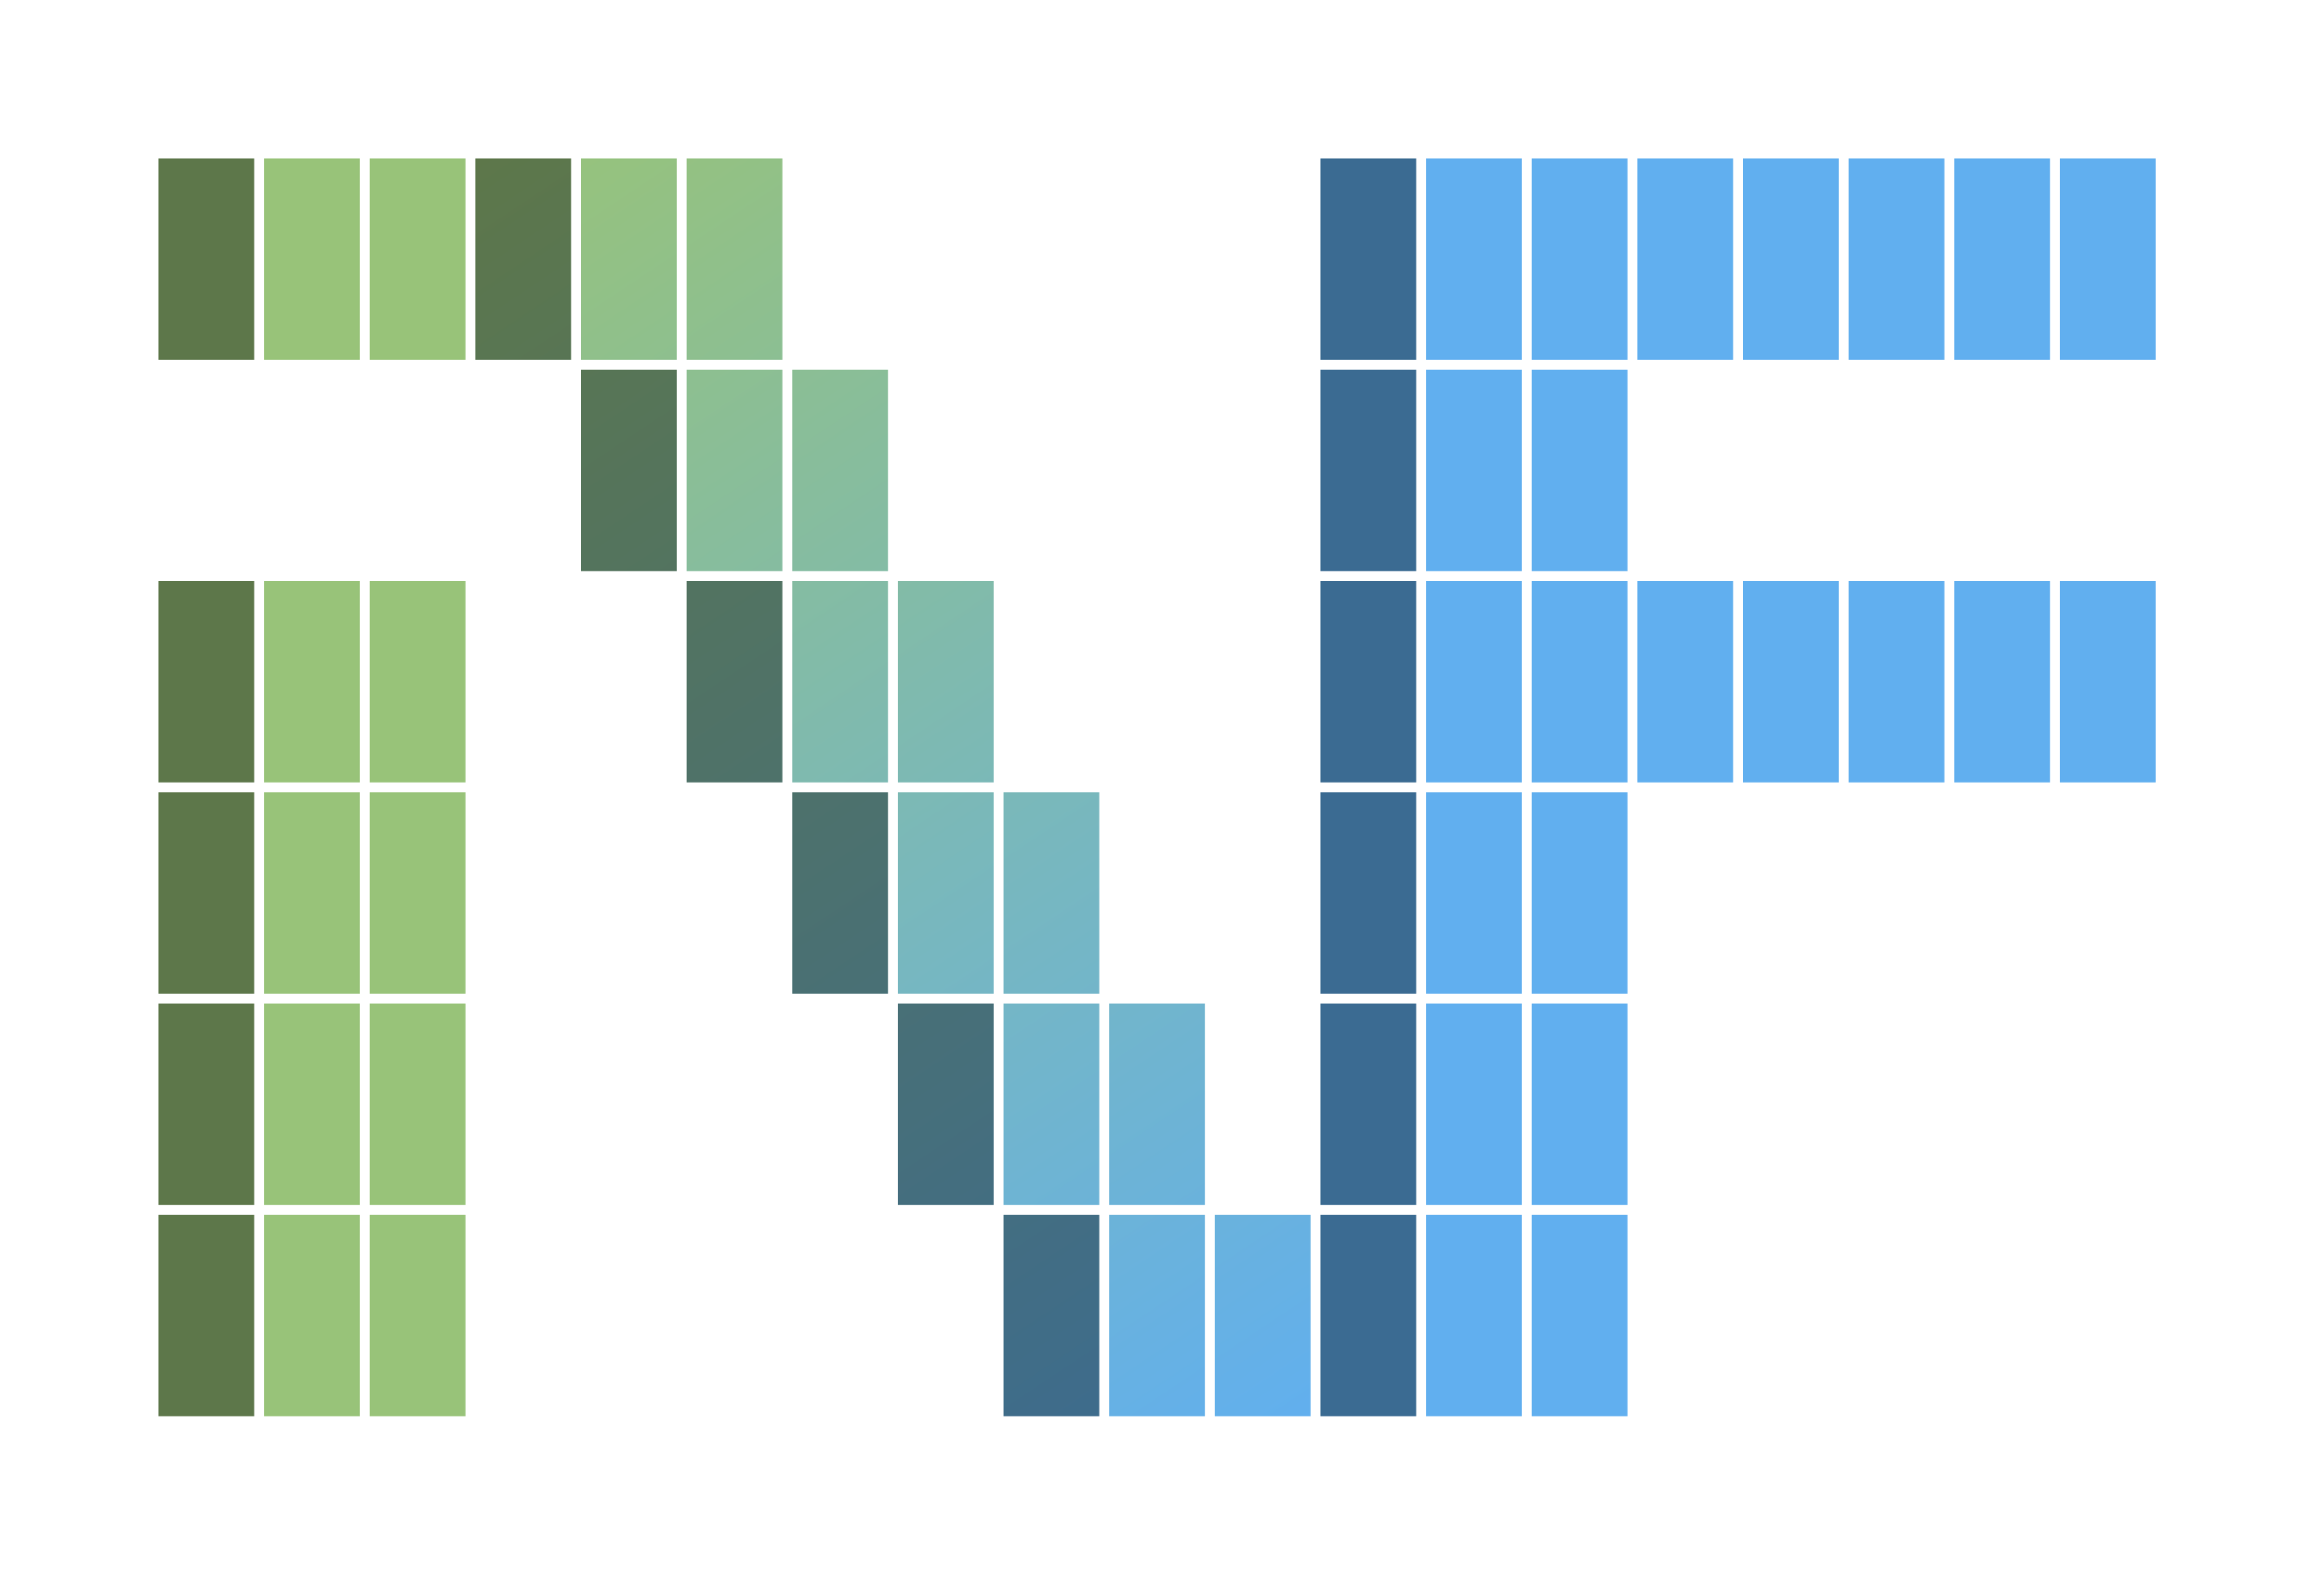
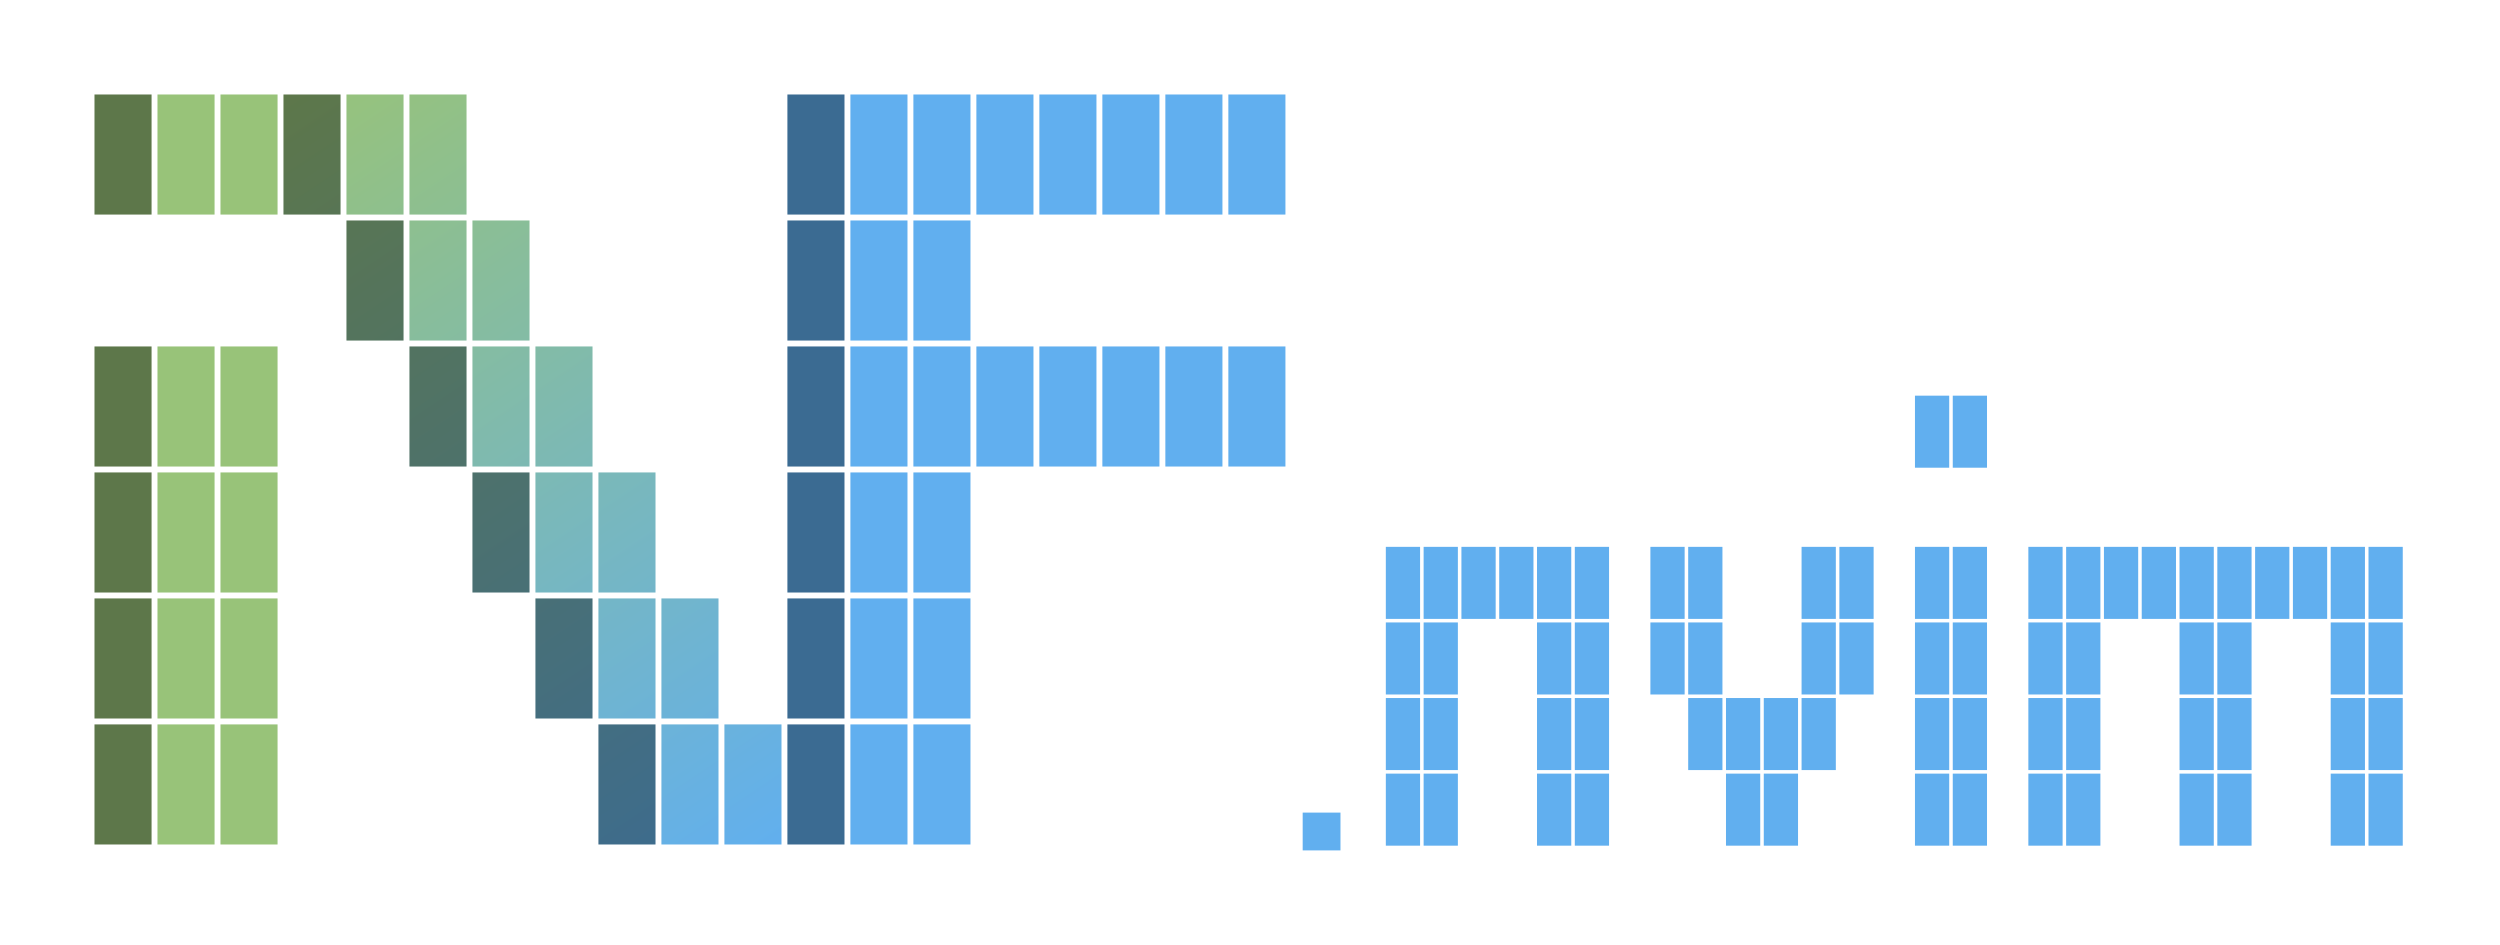
- <svg xmlns="http://www.w3.org/2000/svg" width="704" height="480" viewBox="0 0 704 480">
+ <svg xmlns="http://www.w3.org/2000/svg" width="1270" height="480" viewBox="0 0 1270 480">
  <defs>
    <linearGradient id="gm" gradientUnits="userSpaceOnUse" x1="144" y1="48" x2="400" y2="432">
      <stop offset="0" stop-color="#98c379" />
      <stop offset="1" stop-color="#61afef" />
    </linearGradient>
    <linearGradient id="gd" gradientUnits="userSpaceOnUse" x1="144" y1="48" x2="400" y2="432">
      <stop offset="0" stop-color="#5d774a" />
      <stop offset="1" stop-color="#3b6b92" />
    </linearGradient>
  </defs>
  <rect x="48" y="48" width="29" height="61" fill="#5d774a" />
  <rect x="80" y="48" width="29" height="61" fill="#98c379" />
  <rect x="112" y="48" width="29" height="61" fill="#98c379" />
  <rect x="48" y="176" width="29" height="61" fill="#5d774a" />
  <rect x="80" y="176" width="29" height="61" fill="#98c379" />
  <rect x="112" y="176" width="29" height="61" fill="#98c379" />
  <rect x="48" y="240" width="29" height="61" fill="#5d774a" />
  <rect x="80" y="240" width="29" height="61" fill="#98c379" />
  <rect x="112" y="240" width="29" height="61" fill="#98c379" />
  <rect x="48" y="304" width="29" height="61" fill="#5d774a" />
  <rect x="80" y="304" width="29" height="61" fill="#98c379" />
  <rect x="112" y="304" width="29" height="61" fill="#98c379" />
  <rect x="48" y="368" width="29" height="61" fill="#5d774a" />
  <rect x="80" y="368" width="29" height="61" fill="#98c379" />
  <rect x="112" y="368" width="29" height="61" fill="#98c379" />
  <rect x="144" y="48" width="29" height="61" fill="url(#gd)" />
  <rect x="176" y="48" width="29" height="61" fill="url(#gm)" />
  <rect x="208" y="48" width="29" height="61" fill="url(#gm)" />
  <rect x="176" y="112" width="29" height="61" fill="url(#gd)" />
  <rect x="208" y="112" width="29" height="61" fill="url(#gm)" />
  <rect x="240" y="112" width="29" height="61" fill="url(#gm)" />
  <rect x="208" y="176" width="29" height="61" fill="url(#gd)" />
  <rect x="240" y="176" width="29" height="61" fill="url(#gm)" />
  <rect x="272" y="176" width="29" height="61" fill="url(#gm)" />
  <rect x="240" y="240" width="29" height="61" fill="url(#gd)" />
  <rect x="272" y="240" width="29" height="61" fill="url(#gm)" />
  <rect x="304" y="240" width="29" height="61" fill="url(#gm)" />
  <rect x="272" y="304" width="29" height="61" fill="url(#gd)" />
  <rect x="304" y="304" width="29" height="61" fill="url(#gm)" />
  <rect x="336" y="304" width="29" height="61" fill="url(#gm)" />
  <rect x="304" y="368" width="29" height="61" fill="url(#gd)" />
  <rect x="336" y="368" width="29" height="61" fill="url(#gm)" />
  <rect x="368" y="368" width="29" height="61" fill="url(#gm)" />
  <rect x="400" y="48" width="29" height="61" fill="#3b6b92" />
  <rect x="432" y="48" width="29" height="61" fill="#61afef" />
  <rect x="464" y="48" width="29" height="61" fill="#61afef" />
  <rect x="496" y="48" width="29" height="61" fill="#61afef" />
  <rect x="528" y="48" width="29" height="61" fill="#61afef" />
  <rect x="560" y="48" width="29" height="61" fill="#61afef" />
  <rect x="592" y="48" width="29" height="61" fill="#61afef" />
  <rect x="624" y="48" width="29" height="61" fill="#61afef" />
  <rect x="400" y="112" width="29" height="61" fill="#3b6b92" />
  <rect x="432" y="112" width="29" height="61" fill="#61afef" />
  <rect x="464" y="112" width="29" height="61" fill="#61afef" />
  <rect x="400" y="176" width="29" height="61" fill="#3b6b92" />
  <rect x="432" y="176" width="29" height="61" fill="#61afef" />
  <rect x="464" y="176" width="29" height="61" fill="#61afef" />
  <rect x="496" y="176" width="29" height="61" fill="#61afef" />
  <rect x="528" y="176" width="29" height="61" fill="#61afef" />
  <rect x="560" y="176" width="29" height="61" fill="#61afef" />
  <rect x="592" y="176" width="29" height="61" fill="#61afef" />
  <rect x="624" y="176" width="29" height="61" fill="#61afef" />
  <rect x="400" y="240" width="29" height="61" fill="#3b6b92" />
  <rect x="432" y="240" width="29" height="61" fill="#61afef" />
  <rect x="464" y="240" width="29" height="61" fill="#61afef" />
  <rect x="400" y="304" width="29" height="61" fill="#3b6b92" />
  <rect x="432" y="304" width="29" height="61" fill="#61afef" />
  <rect x="464" y="304" width="29" height="61" fill="#61afef" />
  <rect x="400" y="368" width="29" height="61" fill="#3b6b92" />
  <rect x="432" y="368" width="29" height="61" fill="#61afef" />
  <rect x="464" y="368" width="29" height="61" fill="#61afef" />
+   <rect x="704" y="277.8" width="17.4" height="36.6" fill="#61afef" />
+   <rect x="723.2" y="277.8" width="17.4" height="36.6" fill="#61afef" />
+   <rect x="742.4" y="277.8" width="17.4" height="36.6" fill="#61afef" />
+   <rect x="761.6" y="277.8" width="17.4" height="36.6" fill="#61afef" />
+   <rect x="780.8" y="277.8" width="17.4" height="36.6" fill="#61afef" />
+   <rect x="800" y="277.8" width="17.4" height="36.6" fill="#61afef" />
+   <rect x="704" y="316.2" width="17.4" height="36.6" fill="#61afef" />
+   <rect x="723.2" y="316.2" width="17.4" height="36.6" fill="#61afef" />
+   <rect x="780.8" y="316.2" width="17.4" height="36.6" fill="#61afef" />
+   <rect x="800" y="316.2" width="17.4" height="36.6" fill="#61afef" />
+   <rect x="704" y="354.6" width="17.4" height="36.6" fill="#61afef" />
+   <rect x="723.2" y="354.6" width="17.4" height="36.6" fill="#61afef" />
+   <rect x="780.8" y="354.6" width="17.4" height="36.6" fill="#61afef" />
+   <rect x="800" y="354.6" width="17.4" height="36.6" fill="#61afef" />
+   <rect x="704" y="393" width="17.4" height="36.6" fill="#61afef" />
+   <rect x="723.2" y="393" width="17.4" height="36.6" fill="#61afef" />
+   <rect x="780.8" y="393" width="17.4" height="36.6" fill="#61afef" />
+   <rect x="800" y="393" width="17.4" height="36.6" fill="#61afef" />
+   <rect x="838.4" y="277.8" width="17.4" height="36.6" fill="#61afef" />
+   <rect x="857.6" y="277.8" width="17.4" height="36.6" fill="#61afef" />
+   <rect x="915.2" y="277.8" width="17.4" height="36.6" fill="#61afef" />
+   <rect x="934.4" y="277.8" width="17.4" height="36.6" fill="#61afef" />
+   <rect x="838.4" y="316.2" width="17.4" height="36.6" fill="#61afef" />
+   <rect x="857.6" y="316.2" width="17.4" height="36.6" fill="#61afef" />
+   <rect x="915.2" y="316.2" width="17.4" height="36.6" fill="#61afef" />
+   <rect x="934.4" y="316.2" width="17.4" height="36.6" fill="#61afef" />
+   <rect x="857.6" y="354.6" width="17.4" height="36.6" fill="#61afef" />
+   <rect x="876.8" y="354.6" width="17.4" height="36.6" fill="#61afef" />
+   <rect x="896" y="354.6" width="17.4" height="36.6" fill="#61afef" />
+   <rect x="915.2" y="354.6" width="17.4" height="36.6" fill="#61afef" />
+   <rect x="876.8" y="393" width="17.4" height="36.6" fill="#61afef" />
+   <rect x="896" y="393" width="17.4" height="36.6" fill="#61afef" />
+   <rect x="972.8" y="201" width="17.4" height="36.6" fill="#61afef" />
+   <rect x="992" y="201" width="17.4" height="36.6" fill="#61afef" />
+   <rect x="972.8" y="277.8" width="17.4" height="36.6" fill="#61afef" />
+   <rect x="992" y="277.8" width="17.4" height="36.6" fill="#61afef" />
+   <rect x="972.8" y="316.2" width="17.4" height="36.6" fill="#61afef" />
+   <rect x="992" y="316.2" width="17.4" height="36.6" fill="#61afef" />
+   <rect x="972.8" y="354.6" width="17.4" height="36.6" fill="#61afef" />
+   <rect x="992" y="354.6" width="17.4" height="36.6" fill="#61afef" />
+   <rect x="972.8" y="393" width="17.4" height="36.6" fill="#61afef" />
+   <rect x="992" y="393" width="17.4" height="36.6" fill="#61afef" />
+   <rect x="1030.4" y="277.8" width="17.4" height="36.6" fill="#61afef" />
+   <rect x="1049.6" y="277.8" width="17.4" height="36.6" fill="#61afef" />
+   <rect x="1068.8" y="277.8" width="17.4" height="36.6" fill="#61afef" />
+   <rect x="1088" y="277.8" width="17.4" height="36.6" fill="#61afef" />
+   <rect x="1107.2" y="277.8" width="17.4" height="36.6" fill="#61afef" />
+   <rect x="1126.4" y="277.8" width="17.4" height="36.6" fill="#61afef" />
+   <rect x="1145.6" y="277.8" width="17.4" height="36.6" fill="#61afef" />
+   <rect x="1164.8" y="277.8" width="17.4" height="36.6" fill="#61afef" />
+   <rect x="1184" y="277.8" width="17.4" height="36.6" fill="#61afef" />
+   <rect x="1203.2" y="277.8" width="17.4" height="36.6" fill="#61afef" />
+   <rect x="1030.4" y="316.2" width="17.4" height="36.6" fill="#61afef" />
+   <rect x="1049.6" y="316.2" width="17.4" height="36.6" fill="#61afef" />
+   <rect x="1107.2" y="316.2" width="17.4" height="36.6" fill="#61afef" />
+   <rect x="1126.4" y="316.2" width="17.4" height="36.6" fill="#61afef" />
+   <rect x="1184" y="316.2" width="17.4" height="36.6" fill="#61afef" />
+   <rect x="1203.2" y="316.2" width="17.4" height="36.6" fill="#61afef" />
+   <rect x="1030.4" y="354.6" width="17.4" height="36.6" fill="#61afef" />
+   <rect x="1049.6" y="354.6" width="17.4" height="36.6" fill="#61afef" />
+   <rect x="1107.2" y="354.6" width="17.4" height="36.6" fill="#61afef" />
+   <rect x="1126.4" y="354.6" width="17.4" height="36.6" fill="#61afef" />
+   <rect x="1184" y="354.6" width="17.4" height="36.6" fill="#61afef" />
+   <rect x="1203.2" y="354.6" width="17.4" height="36.6" fill="#61afef" />
+   <rect x="1030.4" y="393" width="17.4" height="36.6" fill="#61afef" />
+   <rect x="1049.6" y="393" width="17.4" height="36.6" fill="#61afef" />
+   <rect x="1107.2" y="393" width="17.4" height="36.6" fill="#61afef" />
+   <rect x="1126.4" y="393" width="17.4" height="36.6" fill="#61afef" />
+   <rect x="1184" y="393" width="17.4" height="36.6" fill="#61afef" />
+   <rect x="1203.2" y="393" width="17.4" height="36.6" fill="#61afef" />
+   <rect x="661.76" y="412.8" width="19.2" height="19.2" fill="#61afef" />
</svg>
